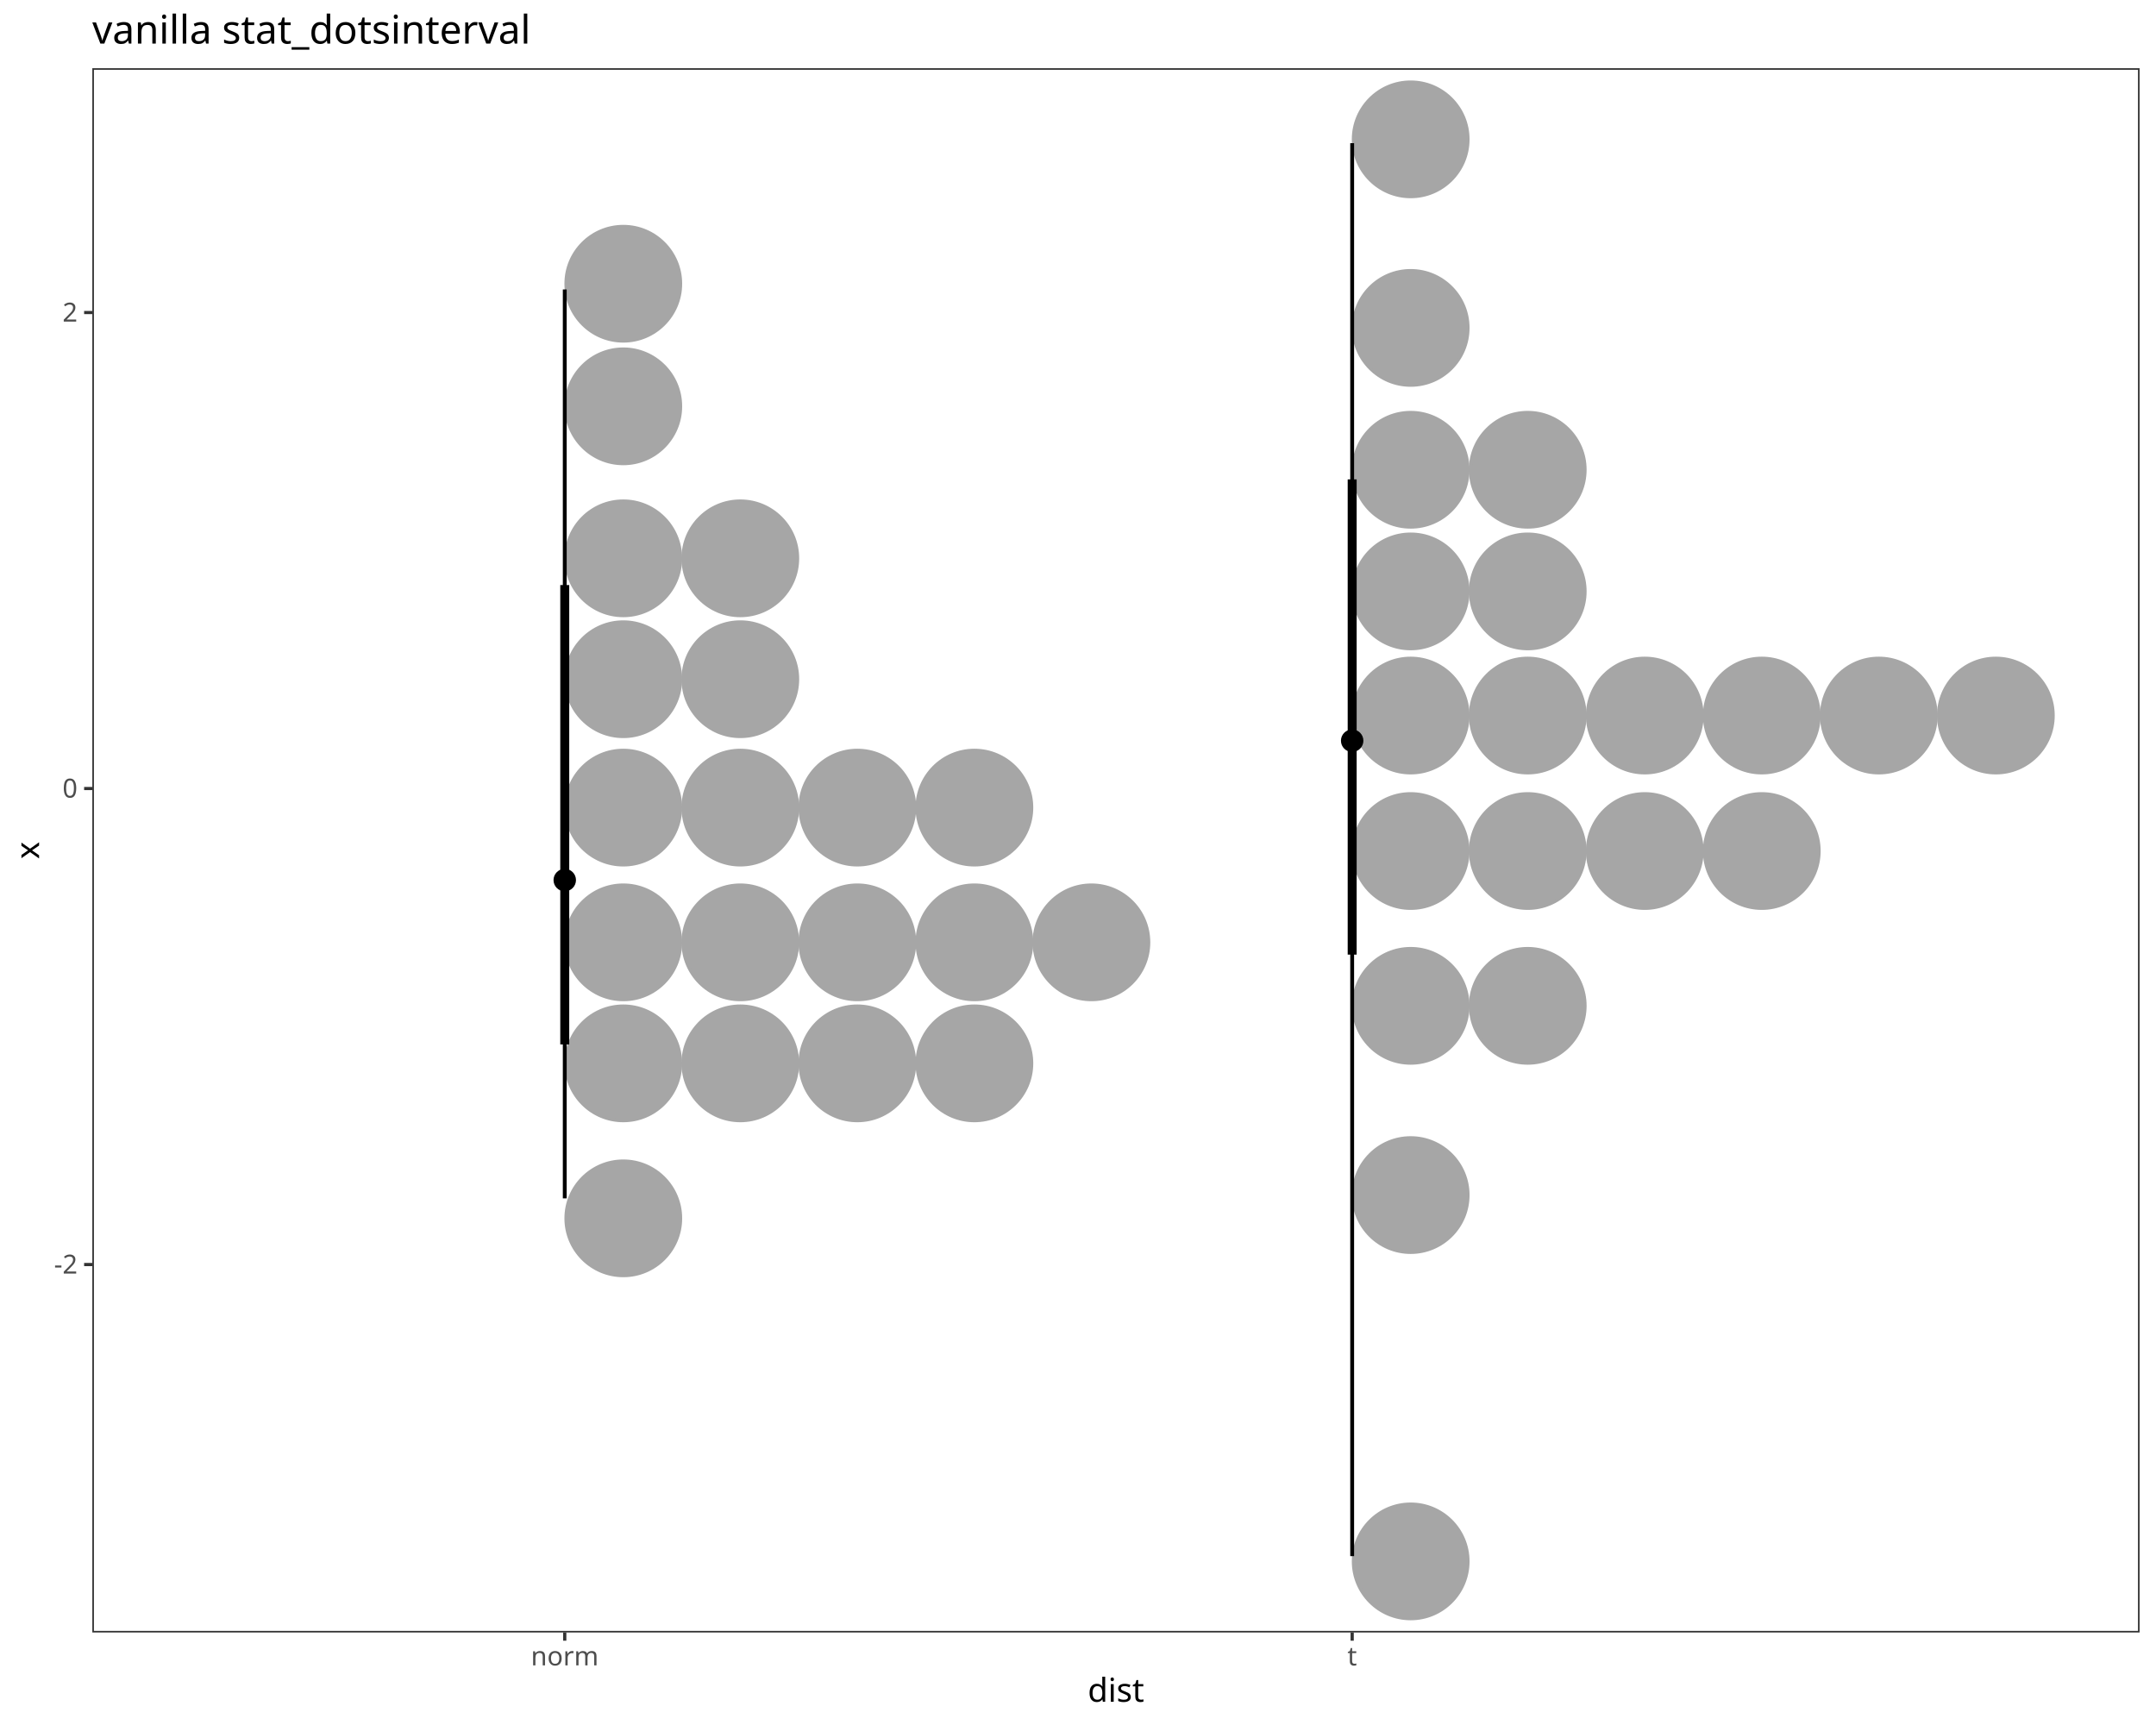
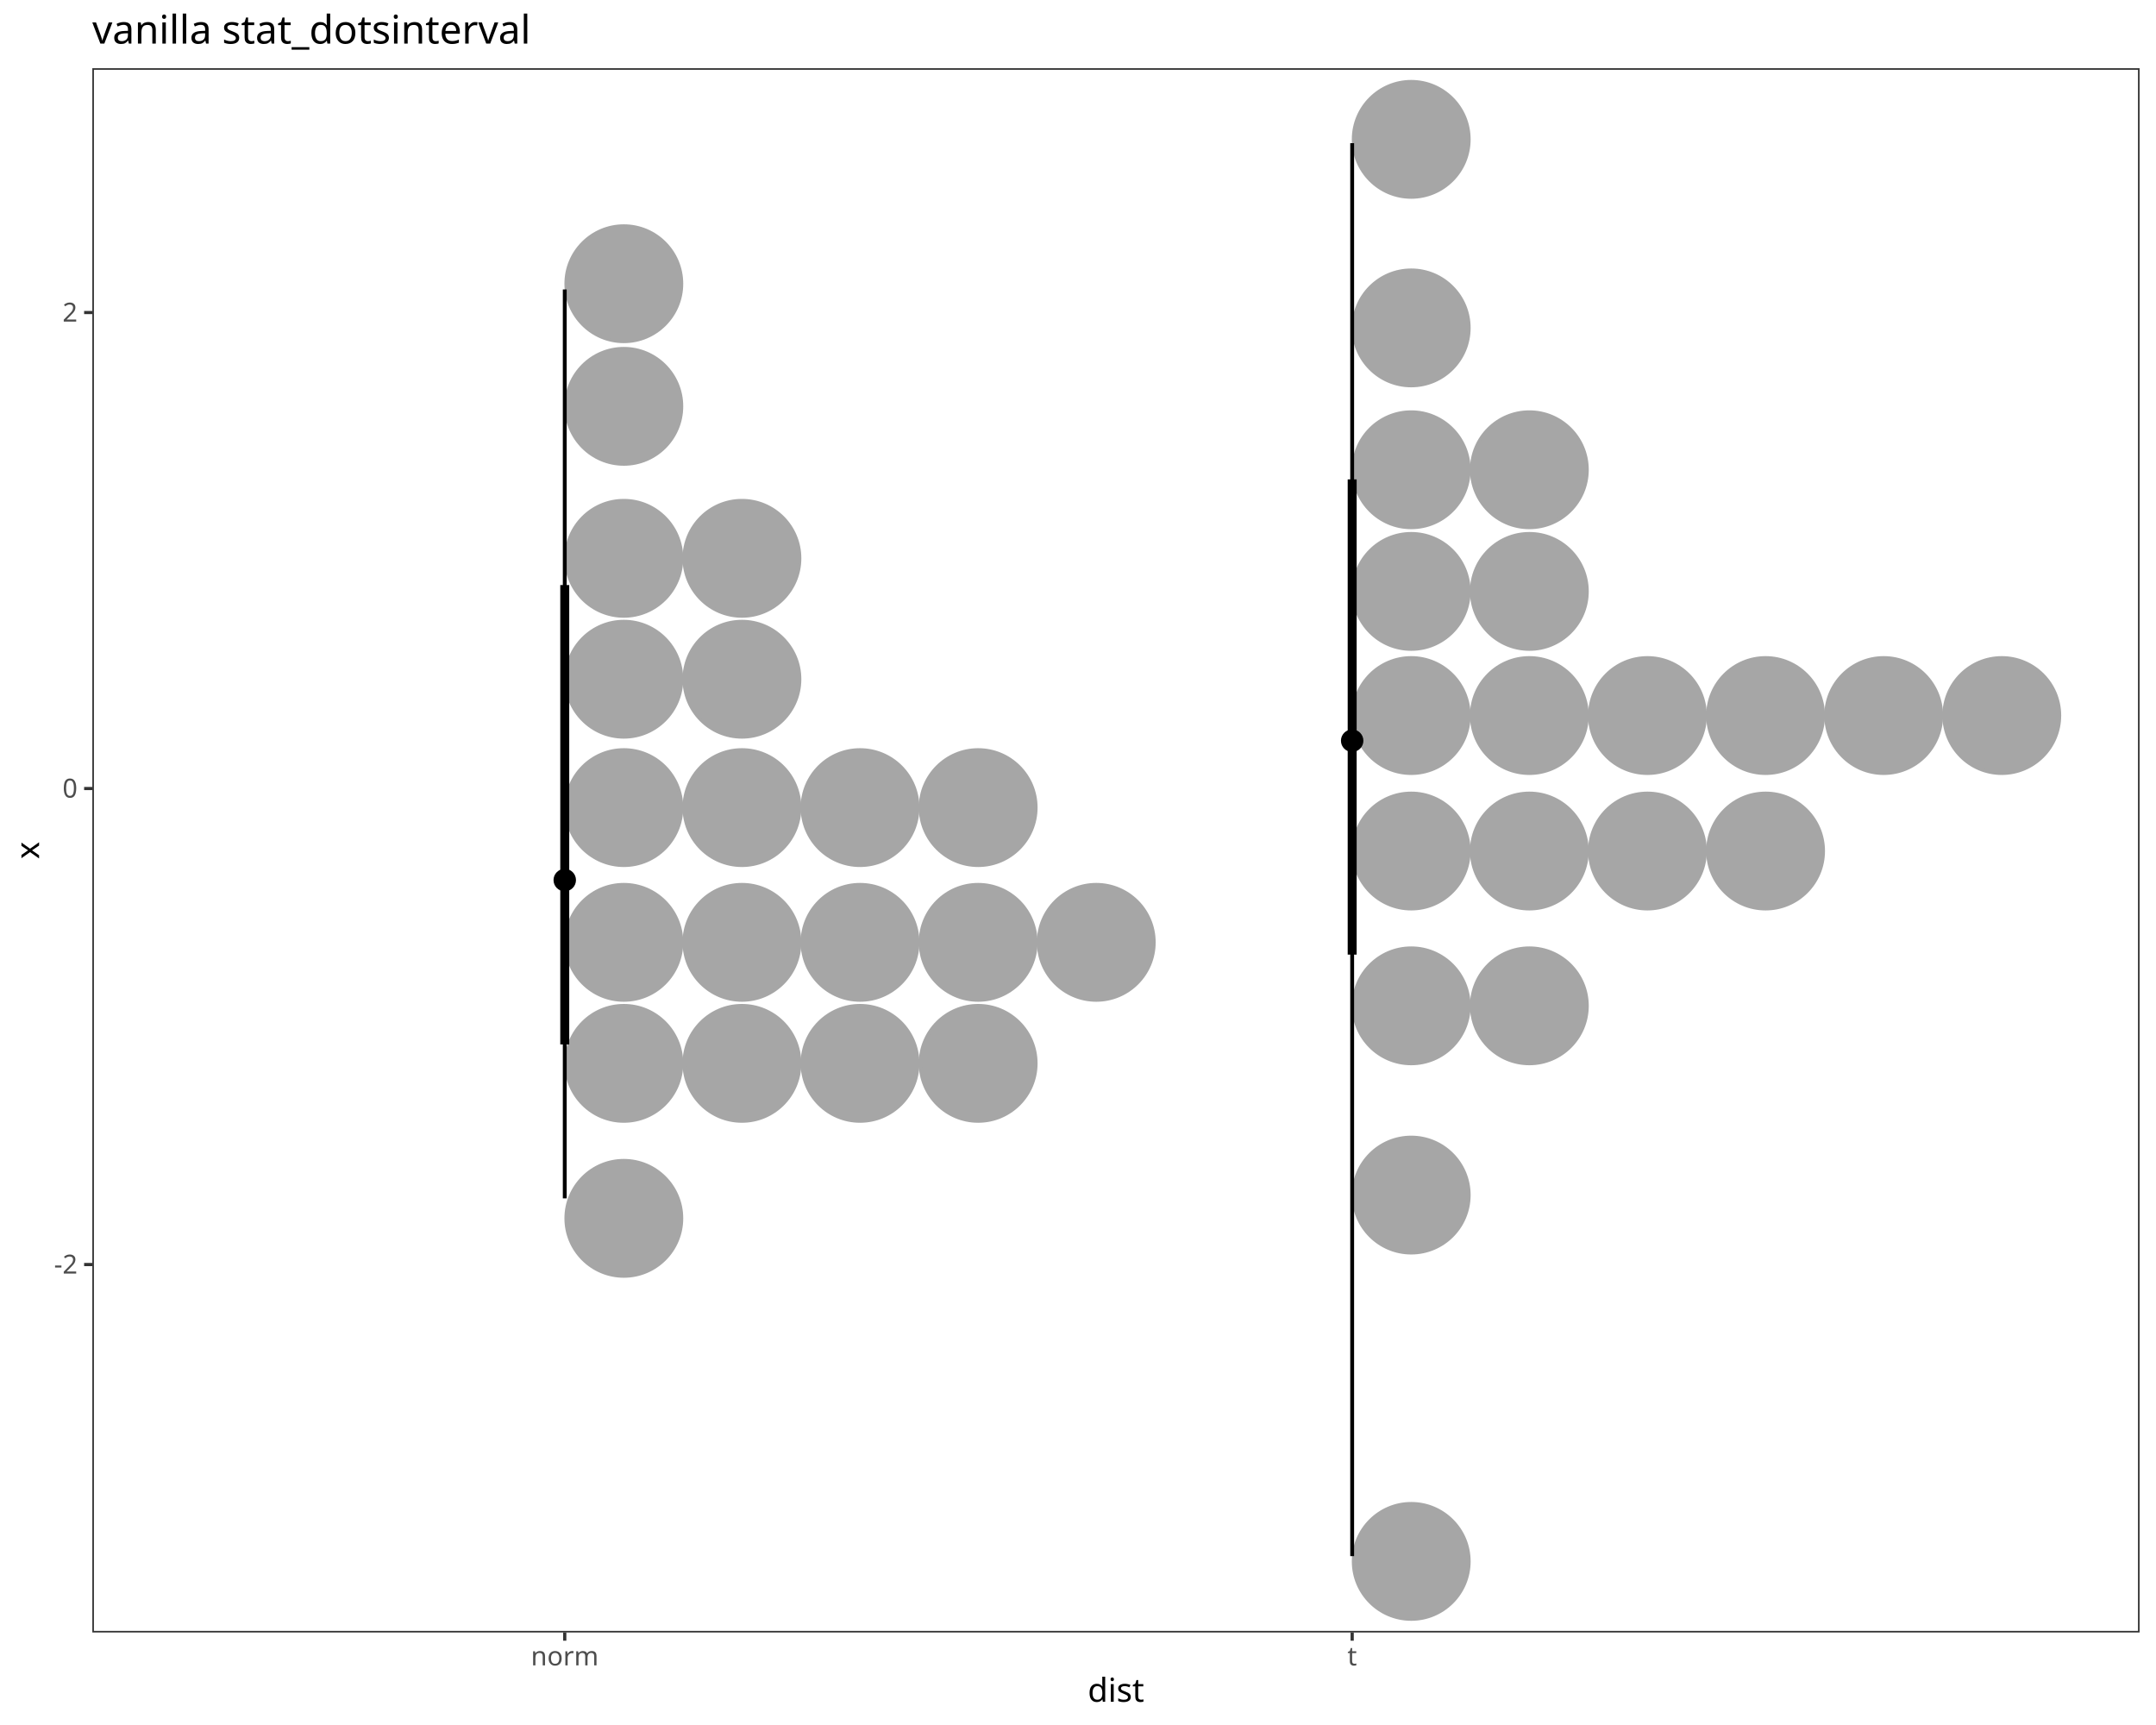
<svg xmlns="http://www.w3.org/2000/svg" class="svglite" data-engine-version="2.0" width="720.00pt" height="576.00pt" viewBox="0 0 720.00 576.00">
  <defs>
    <style type="text/css">
    .svglite line, .svglite polyline, .svglite polygon, .svglite path, .svglite rect, .svglite circle {
      fill: none;
      stroke: #000000;
      stroke-linecap: round;
      stroke-linejoin: round;
      stroke-miterlimit: 10.00;
    }
  </style>
  </defs>
  <rect width="100%" height="100%" style="stroke: none; fill: #FFFFFF;" />
  <defs>
    <clipPath id="cpMC4wMHw3MjAuMDB8MC4wMHw1NzYuMDA=">
      <rect x="0.00" y="0.00" width="720.00" height="576.00" />
    </clipPath>
  </defs>
  <g clip-path="url(#cpMC4wMHw3MjAuMDB8MC4wMHw1NzYuMDA=)">
    <rect x="0.00" y="0.00" width="720.00" height="576.00" style="stroke-width: 1.07; stroke: #FFFFFF; fill: #FFFFFF;" />
  </g>
  <defs>
    <clipPath id="cpMzAuODN8NzE0LjUyfDIyLjc4fDU0NS4xMQ==">
      <rect x="30.83" y="22.78" width="683.69" height="522.33" />
    </clipPath>
  </defs>
  <g clip-path="url(#cpMzAuODN8NzE0LjUyfDIyLjc4fDU0NS4xMQ==)">
    <rect x="30.83" y="22.78" width="683.69" height="522.33" style="stroke-width: 1.07; stroke: none; fill: #FFFFFF;" />
-     <circle cx="208.15" cy="406.82" r="19.13" style="stroke-width: 1.06; stroke: #A6A6A6; fill: #A6A6A6;" />
-     <circle cx="208.15" cy="355.07" r="19.13" style="stroke-width: 1.06; stroke: #A6A6A6; fill: #A6A6A6;" />
-     <circle cx="247.23" cy="355.07" r="19.13" style="stroke-width: 1.06; stroke: #A6A6A6; fill: #A6A6A6;" />
-     <circle cx="286.31" cy="355.07" r="19.13" style="stroke-width: 1.06; stroke: #A6A6A6; fill: #A6A6A6;" />
-     <circle cx="325.40" cy="355.07" r="19.13" style="stroke-width: 1.06; stroke: #A6A6A6; fill: #A6A6A6;" />
-     <circle cx="208.15" cy="314.66" r="19.13" style="stroke-width: 1.06; stroke: #A6A6A6; fill: #A6A6A6;" />
-     <circle cx="247.23" cy="314.66" r="19.13" style="stroke-width: 1.06; stroke: #A6A6A6; fill: #A6A6A6;" />
-     <circle cx="286.31" cy="314.66" r="19.13" style="stroke-width: 1.06; stroke: #A6A6A6; fill: #A6A6A6;" />
-     <circle cx="325.40" cy="314.66" r="19.13" style="stroke-width: 1.06; stroke: #A6A6A6; fill: #A6A6A6;" />
-     <circle cx="364.48" cy="314.66" r="19.13" style="stroke-width: 1.06; stroke: #A6A6A6; fill: #A6A6A6;" />
-     <circle cx="208.15" cy="269.67" r="19.13" style="stroke-width: 1.06; stroke: #A6A6A6; fill: #A6A6A6;" />
-     <circle cx="247.23" cy="269.67" r="19.13" style="stroke-width: 1.06; stroke: #A6A6A6; fill: #A6A6A6;" />
-     <circle cx="286.31" cy="269.67" r="19.13" style="stroke-width: 1.06; stroke: #A6A6A6; fill: #A6A6A6;" />
-     <circle cx="325.40" cy="269.67" r="19.13" style="stroke-width: 1.06; stroke: #A6A6A6; fill: #A6A6A6;" />
-     <circle cx="208.15" cy="226.80" r="19.13" style="stroke-width: 1.06; stroke: #A6A6A6; fill: #A6A6A6;" />
-     <circle cx="247.23" cy="226.80" r="19.13" style="stroke-width: 1.06; stroke: #A6A6A6; fill: #A6A6A6;" />
-     <circle cx="208.15" cy="186.43" r="19.13" style="stroke-width: 1.06; stroke: #A6A6A6; fill: #A6A6A6;" />
-     <circle cx="247.23" cy="186.43" r="19.13" style="stroke-width: 1.06; stroke: #A6A6A6; fill: #A6A6A6;" />
-     <circle cx="208.15" cy="135.68" r="19.13" style="stroke-width: 1.06; stroke: #A6A6A6; fill: #A6A6A6;" />
-     <circle cx="208.15" cy="94.74" r="19.13" style="stroke-width: 1.06; stroke: #A6A6A6; fill: #A6A6A6;" />
-     <circle cx="471.10" cy="521.37" r="19.13" style="stroke-width: 1.06; stroke: #A6A6A6; fill: #A6A6A6;" />
-     <circle cx="471.10" cy="399.05" r="19.13" style="stroke-width: 1.06; stroke: #A6A6A6; fill: #A6A6A6;" />
-     <circle cx="471.10" cy="335.86" r="19.13" style="stroke-width: 1.06; stroke: #A6A6A6; fill: #A6A6A6;" />
-     <circle cx="510.19" cy="335.86" r="19.13" style="stroke-width: 1.06; stroke: #A6A6A6; fill: #A6A6A6;" />
-     <circle cx="471.10" cy="284.17" r="19.13" style="stroke-width: 1.06; stroke: #A6A6A6; fill: #A6A6A6;" />
-     <circle cx="510.19" cy="284.17" r="19.13" style="stroke-width: 1.06; stroke: #A6A6A6; fill: #A6A6A6;" />
-     <circle cx="549.27" cy="284.17" r="19.13" style="stroke-width: 1.06; stroke: #A6A6A6; fill: #A6A6A6;" />
-     <circle cx="588.35" cy="284.17" r="19.13" style="stroke-width: 1.06; stroke: #A6A6A6; fill: #A6A6A6;" />
-     <circle cx="471.10" cy="238.93" r="19.13" style="stroke-width: 1.06; stroke: #A6A6A6; fill: #A6A6A6;" />
-     <circle cx="510.19" cy="238.93" r="19.13" style="stroke-width: 1.06; stroke: #A6A6A6; fill: #A6A6A6;" />
-     <circle cx="549.27" cy="238.93" r="19.13" style="stroke-width: 1.06; stroke: #A6A6A6; fill: #A6A6A6;" />
-     <circle cx="588.35" cy="238.93" r="19.13" style="stroke-width: 1.06; stroke: #A6A6A6; fill: #A6A6A6;" />
-     <circle cx="627.44" cy="238.93" r="19.13" style="stroke-width: 1.06; stroke: #A6A6A6; fill: #A6A6A6;" />
-     <circle cx="666.52" cy="238.93" r="19.13" style="stroke-width: 1.06; stroke: #A6A6A6; fill: #A6A6A6;" />
-     <circle cx="471.10" cy="197.48" r="19.13" style="stroke-width: 1.06; stroke: #A6A6A6; fill: #A6A6A6;" />
-     <circle cx="510.19" cy="197.48" r="19.13" style="stroke-width: 1.06; stroke: #A6A6A6; fill: #A6A6A6;" />
-     <circle cx="471.10" cy="156.86" r="19.13" style="stroke-width: 1.06; stroke: #A6A6A6; fill: #A6A6A6;" />
-     <circle cx="510.19" cy="156.86" r="19.13" style="stroke-width: 1.06; stroke: #A6A6A6; fill: #A6A6A6;" />
-     <circle cx="471.10" cy="109.49" r="19.13" style="stroke-width: 1.06; stroke: #A6A6A6; fill: #A6A6A6;" />
-     <circle cx="471.10" cy="46.53" r="19.13" style="stroke-width: 1.06; stroke: #A6A6A6; fill: #A6A6A6;" />
+     <circle cx="208.33" cy="406.82" r="19.31" style="stroke-width: 1.06; stroke: #A6A6A6; fill: #A6A6A6;" />
+     <circle cx="208.33" cy="355.07" r="19.31" style="stroke-width: 1.06; stroke: #A6A6A6; fill: #A6A6A6;" />
+     <circle cx="247.77" cy="355.07" r="19.31" style="stroke-width: 1.06; stroke: #A6A6A6; fill: #A6A6A6;" />
+     <circle cx="287.21" cy="355.07" r="19.31" style="stroke-width: 1.06; stroke: #A6A6A6; fill: #A6A6A6;" />
+     <circle cx="326.66" cy="355.07" r="19.31" style="stroke-width: 1.06; stroke: #A6A6A6; fill: #A6A6A6;" />
+     <circle cx="208.33" cy="314.66" r="19.31" style="stroke-width: 1.06; stroke: #A6A6A6; fill: #A6A6A6;" />
+     <circle cx="247.77" cy="314.66" r="19.31" style="stroke-width: 1.06; stroke: #A6A6A6; fill: #A6A6A6;" />
+     <circle cx="287.21" cy="314.66" r="19.31" style="stroke-width: 1.06; stroke: #A6A6A6; fill: #A6A6A6;" />
+     <circle cx="326.66" cy="314.66" r="19.31" style="stroke-width: 1.06; stroke: #A6A6A6; fill: #A6A6A6;" />
+     <circle cx="366.10" cy="314.66" r="19.31" style="stroke-width: 1.06; stroke: #A6A6A6; fill: #A6A6A6;" />
+     <circle cx="208.33" cy="269.67" r="19.31" style="stroke-width: 1.06; stroke: #A6A6A6; fill: #A6A6A6;" />
+     <circle cx="247.77" cy="269.67" r="19.31" style="stroke-width: 1.06; stroke: #A6A6A6; fill: #A6A6A6;" />
+     <circle cx="287.21" cy="269.67" r="19.31" style="stroke-width: 1.06; stroke: #A6A6A6; fill: #A6A6A6;" />
+     <circle cx="326.66" cy="269.67" r="19.31" style="stroke-width: 1.06; stroke: #A6A6A6; fill: #A6A6A6;" />
+     <circle cx="208.33" cy="226.80" r="19.31" style="stroke-width: 1.06; stroke: #A6A6A6; fill: #A6A6A6;" />
+     <circle cx="247.77" cy="226.80" r="19.31" style="stroke-width: 1.06; stroke: #A6A6A6; fill: #A6A6A6;" />
+     <circle cx="208.33" cy="186.43" r="19.31" style="stroke-width: 1.06; stroke: #A6A6A6; fill: #A6A6A6;" />
+     <circle cx="247.77" cy="186.43" r="19.31" style="stroke-width: 1.06; stroke: #A6A6A6; fill: #A6A6A6;" />
+     <circle cx="208.33" cy="135.68" r="19.31" style="stroke-width: 1.06; stroke: #A6A6A6; fill: #A6A6A6;" />
+     <circle cx="208.33" cy="94.74" r="19.31" style="stroke-width: 1.06; stroke: #A6A6A6; fill: #A6A6A6;" />
+     <circle cx="471.28" cy="521.37" r="19.31" style="stroke-width: 1.06; stroke: #A6A6A6; fill: #A6A6A6;" />
+     <circle cx="471.28" cy="399.05" r="19.31" style="stroke-width: 1.06; stroke: #A6A6A6; fill: #A6A6A6;" />
+     <circle cx="471.28" cy="335.86" r="19.31" style="stroke-width: 1.06; stroke: #A6A6A6; fill: #A6A6A6;" />
+     <circle cx="510.73" cy="335.86" r="19.31" style="stroke-width: 1.06; stroke: #A6A6A6; fill: #A6A6A6;" />
+     <circle cx="471.28" cy="284.17" r="19.31" style="stroke-width: 1.06; stroke: #A6A6A6; fill: #A6A6A6;" />
+     <circle cx="510.73" cy="284.17" r="19.31" style="stroke-width: 1.06; stroke: #A6A6A6; fill: #A6A6A6;" />
+     <circle cx="550.17" cy="284.17" r="19.31" style="stroke-width: 1.06; stroke: #A6A6A6; fill: #A6A6A6;" />
+     <circle cx="589.62" cy="284.17" r="19.31" style="stroke-width: 1.06; stroke: #A6A6A6; fill: #A6A6A6;" />
+     <circle cx="471.28" cy="238.93" r="19.31" style="stroke-width: 1.06; stroke: #A6A6A6; fill: #A6A6A6;" />
+     <circle cx="510.73" cy="238.93" r="19.31" style="stroke-width: 1.06; stroke: #A6A6A6; fill: #A6A6A6;" />
+     <circle cx="550.17" cy="238.93" r="19.31" style="stroke-width: 1.06; stroke: #A6A6A6; fill: #A6A6A6;" />
+     <circle cx="589.62" cy="238.93" r="19.31" style="stroke-width: 1.06; stroke: #A6A6A6; fill: #A6A6A6;" />
+     <circle cx="629.06" cy="238.93" r="19.31" style="stroke-width: 1.06; stroke: #A6A6A6; fill: #A6A6A6;" />
+     <circle cx="668.50" cy="238.93" r="19.31" style="stroke-width: 1.06; stroke: #A6A6A6; fill: #A6A6A6;" />
+     <circle cx="471.28" cy="197.48" r="19.31" style="stroke-width: 1.06; stroke: #A6A6A6; fill: #A6A6A6;" />
+     <circle cx="510.73" cy="197.48" r="19.31" style="stroke-width: 1.06; stroke: #A6A6A6; fill: #A6A6A6;" />
+     <circle cx="471.28" cy="156.86" r="19.31" style="stroke-width: 1.06; stroke: #A6A6A6; fill: #A6A6A6;" />
+     <circle cx="510.73" cy="156.86" r="19.31" style="stroke-width: 1.06; stroke: #A6A6A6; fill: #A6A6A6;" />
+     <circle cx="471.28" cy="109.49" r="19.31" style="stroke-width: 1.06; stroke: #A6A6A6; fill: #A6A6A6;" />
+     <circle cx="471.28" cy="46.53" r="19.31" style="stroke-width: 1.06; stroke: #A6A6A6; fill: #A6A6A6;" />
    <line x1="451.56" y1="519.60" x2="451.56" y2="47.80" style="stroke-width: 1.28; stroke-linecap: butt;" />
    <line x1="188.60" y1="400.15" x2="188.60" y2="96.66" style="stroke-width: 1.28; stroke-linecap: butt;" />
    <line x1="451.56" y1="318.76" x2="451.56" y2="160.07" style="stroke-width: 2.99; stroke-linecap: butt;" />
    <line x1="188.60" y1="348.75" x2="188.60" y2="195.36" style="stroke-width: 2.99; stroke-linecap: butt;" />
    <circle cx="451.56" cy="247.33" r="1.68" style="stroke-width: 1.06; fill: #000000;" />
    <circle cx="188.60" cy="293.87" r="1.68" style="stroke-width: 1.06; fill: #000000;" />
    <circle cx="451.56" cy="247.33" r="3.22" style="stroke-width: 1.06; fill: #000000;" />
    <circle cx="188.60" cy="293.87" r="3.22" style="stroke-width: 1.06; fill: #000000;" />
    <rect x="30.83" y="22.78" width="683.69" height="522.33" style="stroke-width: 1.07; stroke: #333333;" />
  </g>
  <g clip-path="url(#cpMC4wMHw3MjAuMDB8MC4wMHw1NzYuMDA=)">
    <text x="25.90" y="425.27" text-anchor="end" style="font-size: 8.80px; fill: #4D4D4D; font-family: sans;" textLength="7.82px" lengthAdjust="spacingAndGlyphs">-2</text>
    <text x="25.90" y="266.33" text-anchor="end" style="font-size: 8.80px; fill: #4D4D4D; font-family: sans;" textLength="4.89px" lengthAdjust="spacingAndGlyphs">0</text>
    <text x="25.90" y="107.39" text-anchor="end" style="font-size: 8.80px; fill: #4D4D4D; font-family: sans;" textLength="4.89px" lengthAdjust="spacingAndGlyphs">2</text>
    <polyline points="28.09,422.24 30.83,422.24 " style="stroke-width: 1.07; stroke: #333333; stroke-linecap: butt;" />
    <polyline points="28.09,263.30 30.83,263.30 " style="stroke-width: 1.07; stroke: #333333; stroke-linecap: butt;" />
    <polyline points="28.09,104.36 30.83,104.36 " style="stroke-width: 1.07; stroke: #333333; stroke-linecap: butt;" />
    <polyline points="188.60,547.85 188.60,545.11 " style="stroke-width: 1.07; stroke: #333333; stroke-linecap: butt;" />
    <polyline points="451.56,547.85 451.56,545.11 " style="stroke-width: 1.07; stroke: #333333; stroke-linecap: butt;" />
    <text x="188.60" y="556.10" text-anchor="middle" style="font-size: 8.80px; fill: #4D4D4D; font-family: sans;" textLength="20.05px" lengthAdjust="spacingAndGlyphs">norm</text>
    <text x="451.56" y="556.10" text-anchor="middle" style="font-size: 8.80px; fill: #4D4D4D; font-family: sans;" textLength="2.44px" lengthAdjust="spacingAndGlyphs">t</text>
    <text x="372.67" y="568.24" text-anchor="middle" style="font-size: 11.00px; font-family: sans;" textLength="17.12px" lengthAdjust="spacingAndGlyphs">dist</text>
    <text transform="translate(13.05,283.95) rotate(-90)" text-anchor="middle" style="font-size: 11.00px; font-family: sans;" textLength="5.50px" lengthAdjust="spacingAndGlyphs">x</text>
    <text x="30.83" y="14.56" style="font-size: 13.20px; font-family: sans;" textLength="137.22px" lengthAdjust="spacingAndGlyphs">vanilla stat_dotsinterval</text>
  </g>
</svg>
